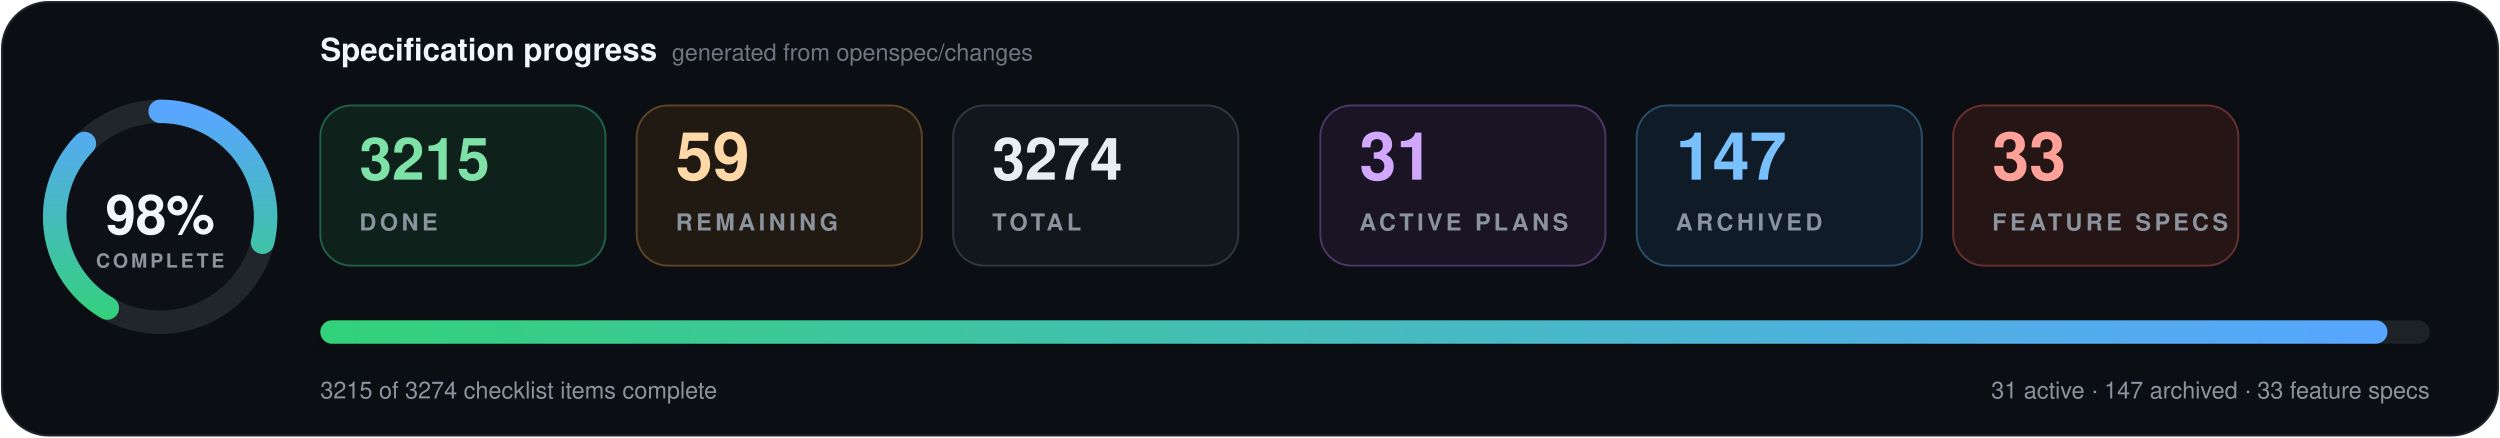
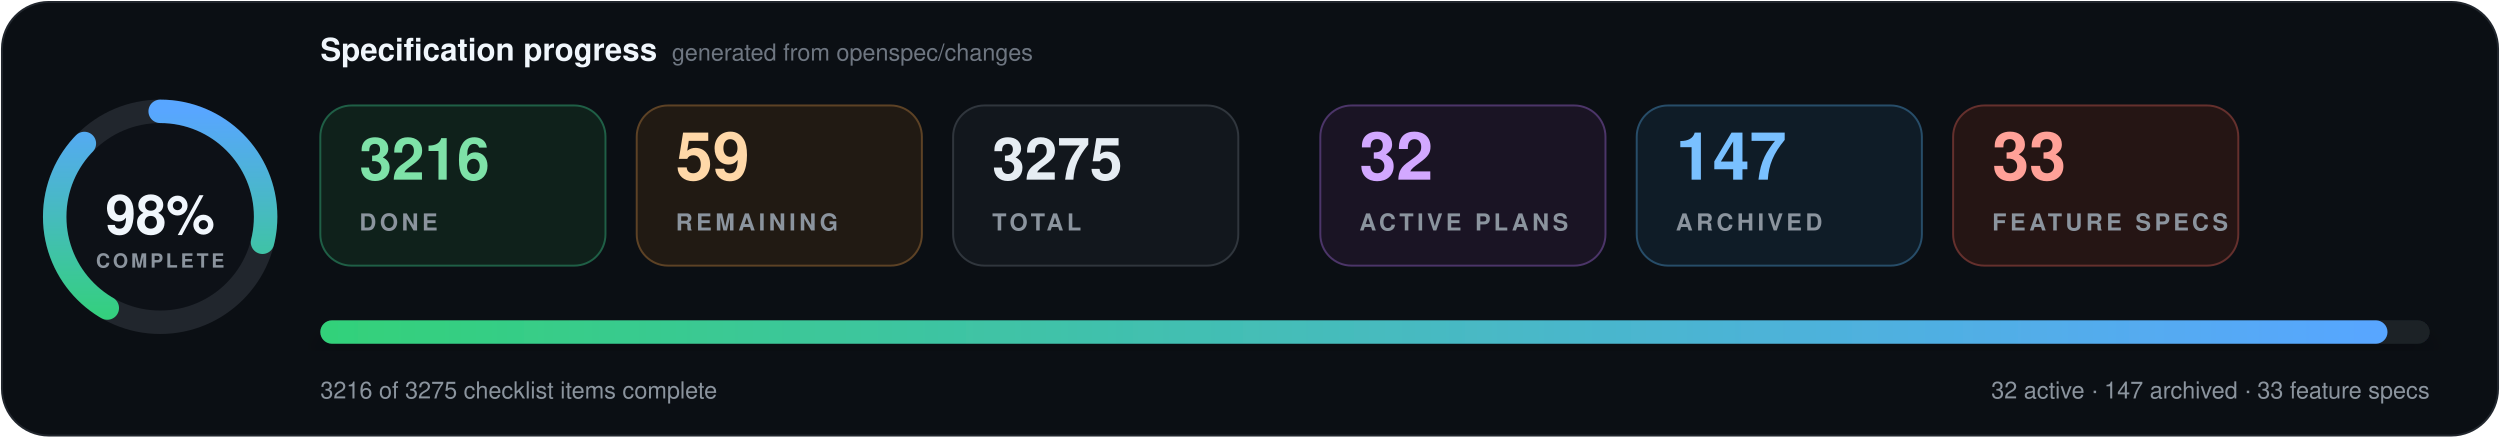
- <svg xmlns="http://www.w3.org/2000/svg" data-cache-version="1791014038" width="1280" height="224" viewBox="0 0 1280 224" role="img" aria-labelledby="title description" font-family="system-ui, -apple-system, BlinkMacSystemFont, 'Segoe UI', Helvetica, Arial, sans-serif" font-variant-numeric="tabular-nums">
+ <svg xmlns="http://www.w3.org/2000/svg" data-cache-version="1791014716" width="1280" height="224" viewBox="0 0 1280 224" role="img" aria-labelledby="title description" font-family="system-ui, -apple-system, BlinkMacSystemFont, 'Segoe UI', Helvetica, Arial, sans-serif" font-variant-numeric="tabular-nums">
  <defs>
    <linearGradient id="progress" x1="0" x2="1">
      <stop offset="0" stop-color="#33d17a" />
      <stop offset="1" stop-color="#58a6ff" />
    </linearGradient>
    <filter id="shadow" x="-10%" y="-20%" width="120%" height="150%">
      <feDropShadow dx="0" dy="7" stdDeviation="9" flood-color="#000" flood-opacity=".28" />
    </filter>
  </defs>
  <rect x="1" y="1" width="1278" height="222" rx="24" fill="#0b0f14" stroke="#21262d" />
  <g transform="translate(82 111)">
    <circle r="54" fill="#0d1117" stroke="#21262d" stroke-width="12" />
    <circle r="54" fill="none" stroke="url(#progress)" stroke-width="12" stroke-linecap="round" pathLength="100" stroke-dasharray="98 100" transform="rotate(-90)" />
    <text y="-1" text-anchor="middle" dominant-baseline="middle" fill="#f0f6fc" font-size="28" font-weight="800">98%</text>
    <text y="26" text-anchor="middle" fill="#8b949e" font-size="10" font-weight="700" letter-spacing="1.5">COMPLETE</text>
  </g>
  <text x="164" y="31" fill="#f0f6fc" font-size="16" font-weight="750">Specification progress</text>
  <text x="344" y="31" fill="#6e7681" font-size="12">generated from openspec/changes</text>
  <g transform="translate(164 54)">
    <rect width="146" height="82" rx="16" fill="#0f211b" stroke="#1f5f46" />
-     <text x="20" y="38" fill="#7ee2a8" font-size="30" font-weight="750">3215</text>
+     <text x="20" y="38" fill="#7ee2a8" font-size="30" font-weight="750">3216</text>
    <text x="20" y="64" fill="#8b949e" font-size="12" font-weight="700" letter-spacing="1.8">DONE</text>
  </g>
  <g transform="translate(326 54)">
    <rect width="146" height="82" rx="16" fill="#211a13" stroke="#5d4225" />
    <text x="20" y="38" fill="#ffd8a8" font-size="34" font-weight="750">59</text>
    <text x="20" y="64" fill="#8b949e" font-size="12" font-weight="700" letter-spacing="1.8">REMAINING</text>
  </g>
  <g transform="translate(488 54)">
    <rect width="146" height="82" rx="16" fill="#12171d" stroke="#30363d" />
-     <text x="20" y="38" fill="#e6edf3" font-size="30" font-weight="750">3274</text>
+     <text x="20" y="38" fill="#e6edf3" font-size="30" font-weight="750">3275</text>
    <text x="20" y="64" fill="#8b949e" font-size="12" font-weight="700" letter-spacing="1.8">TOTAL</text>
  </g>
  <g transform="translate(676 54)">
    <rect width="146" height="82" rx="16" fill="#1a1424" stroke="#4c3569" />
-     <text x="20" y="38" fill="#d2a8ff" font-size="34" font-weight="750">31</text>
+     <text x="20" y="38" fill="#d2a8ff" font-size="34" font-weight="750">32</text>
    <text x="20" y="64" fill="#8b949e" font-size="12" font-weight="700" letter-spacing="1.8">ACTIVE PLANS</text>
  </g>
  <g transform="translate(838 54)">
    <rect width="146" height="82" rx="16" fill="#0f1c27" stroke="#274d69" />
    <text x="20" y="38" fill="#79c0ff" font-size="34" font-weight="750">147</text>
    <text x="20" y="64" fill="#8b949e" font-size="12" font-weight="700" letter-spacing="1.8">ARCHIVED</text>
  </g>
  <g transform="translate(1000 54)">
    <rect width="146" height="82" rx="16" fill="#251514" stroke="#65302d" />
    <text x="20" y="38" fill="#ffa198" font-size="34" font-weight="750">33</text>
    <text x="20" y="64" fill="#8b949e" font-size="12" font-weight="700" letter-spacing="1.8">FEATURE SPECS</text>
  </g>
  <g filter="url(#shadow)">
    <rect x="164" y="164" width="1080" height="12" rx="6" fill="#1b2128" />
    <rect x="164" y="164" width="1058.4" height="12" rx="6" fill="url(#progress)" />
  </g>
-   <text x="164" y="204" fill="#8b949e" font-size="12">3215 of 3274 checklist items complete</text>
-   <text x="1244" y="204" text-anchor="end" fill="#8b949e" font-size="12">31 active · 147 archived · 33 feature specs</text>
+   <text x="164" y="204" fill="#8b949e" font-size="12">3216 of 3275 checklist items complete</text>
+   <text x="1244" y="204" text-anchor="end" fill="#8b949e" font-size="12">32 active · 147 archived · 33 feature specs</text>
</svg>
